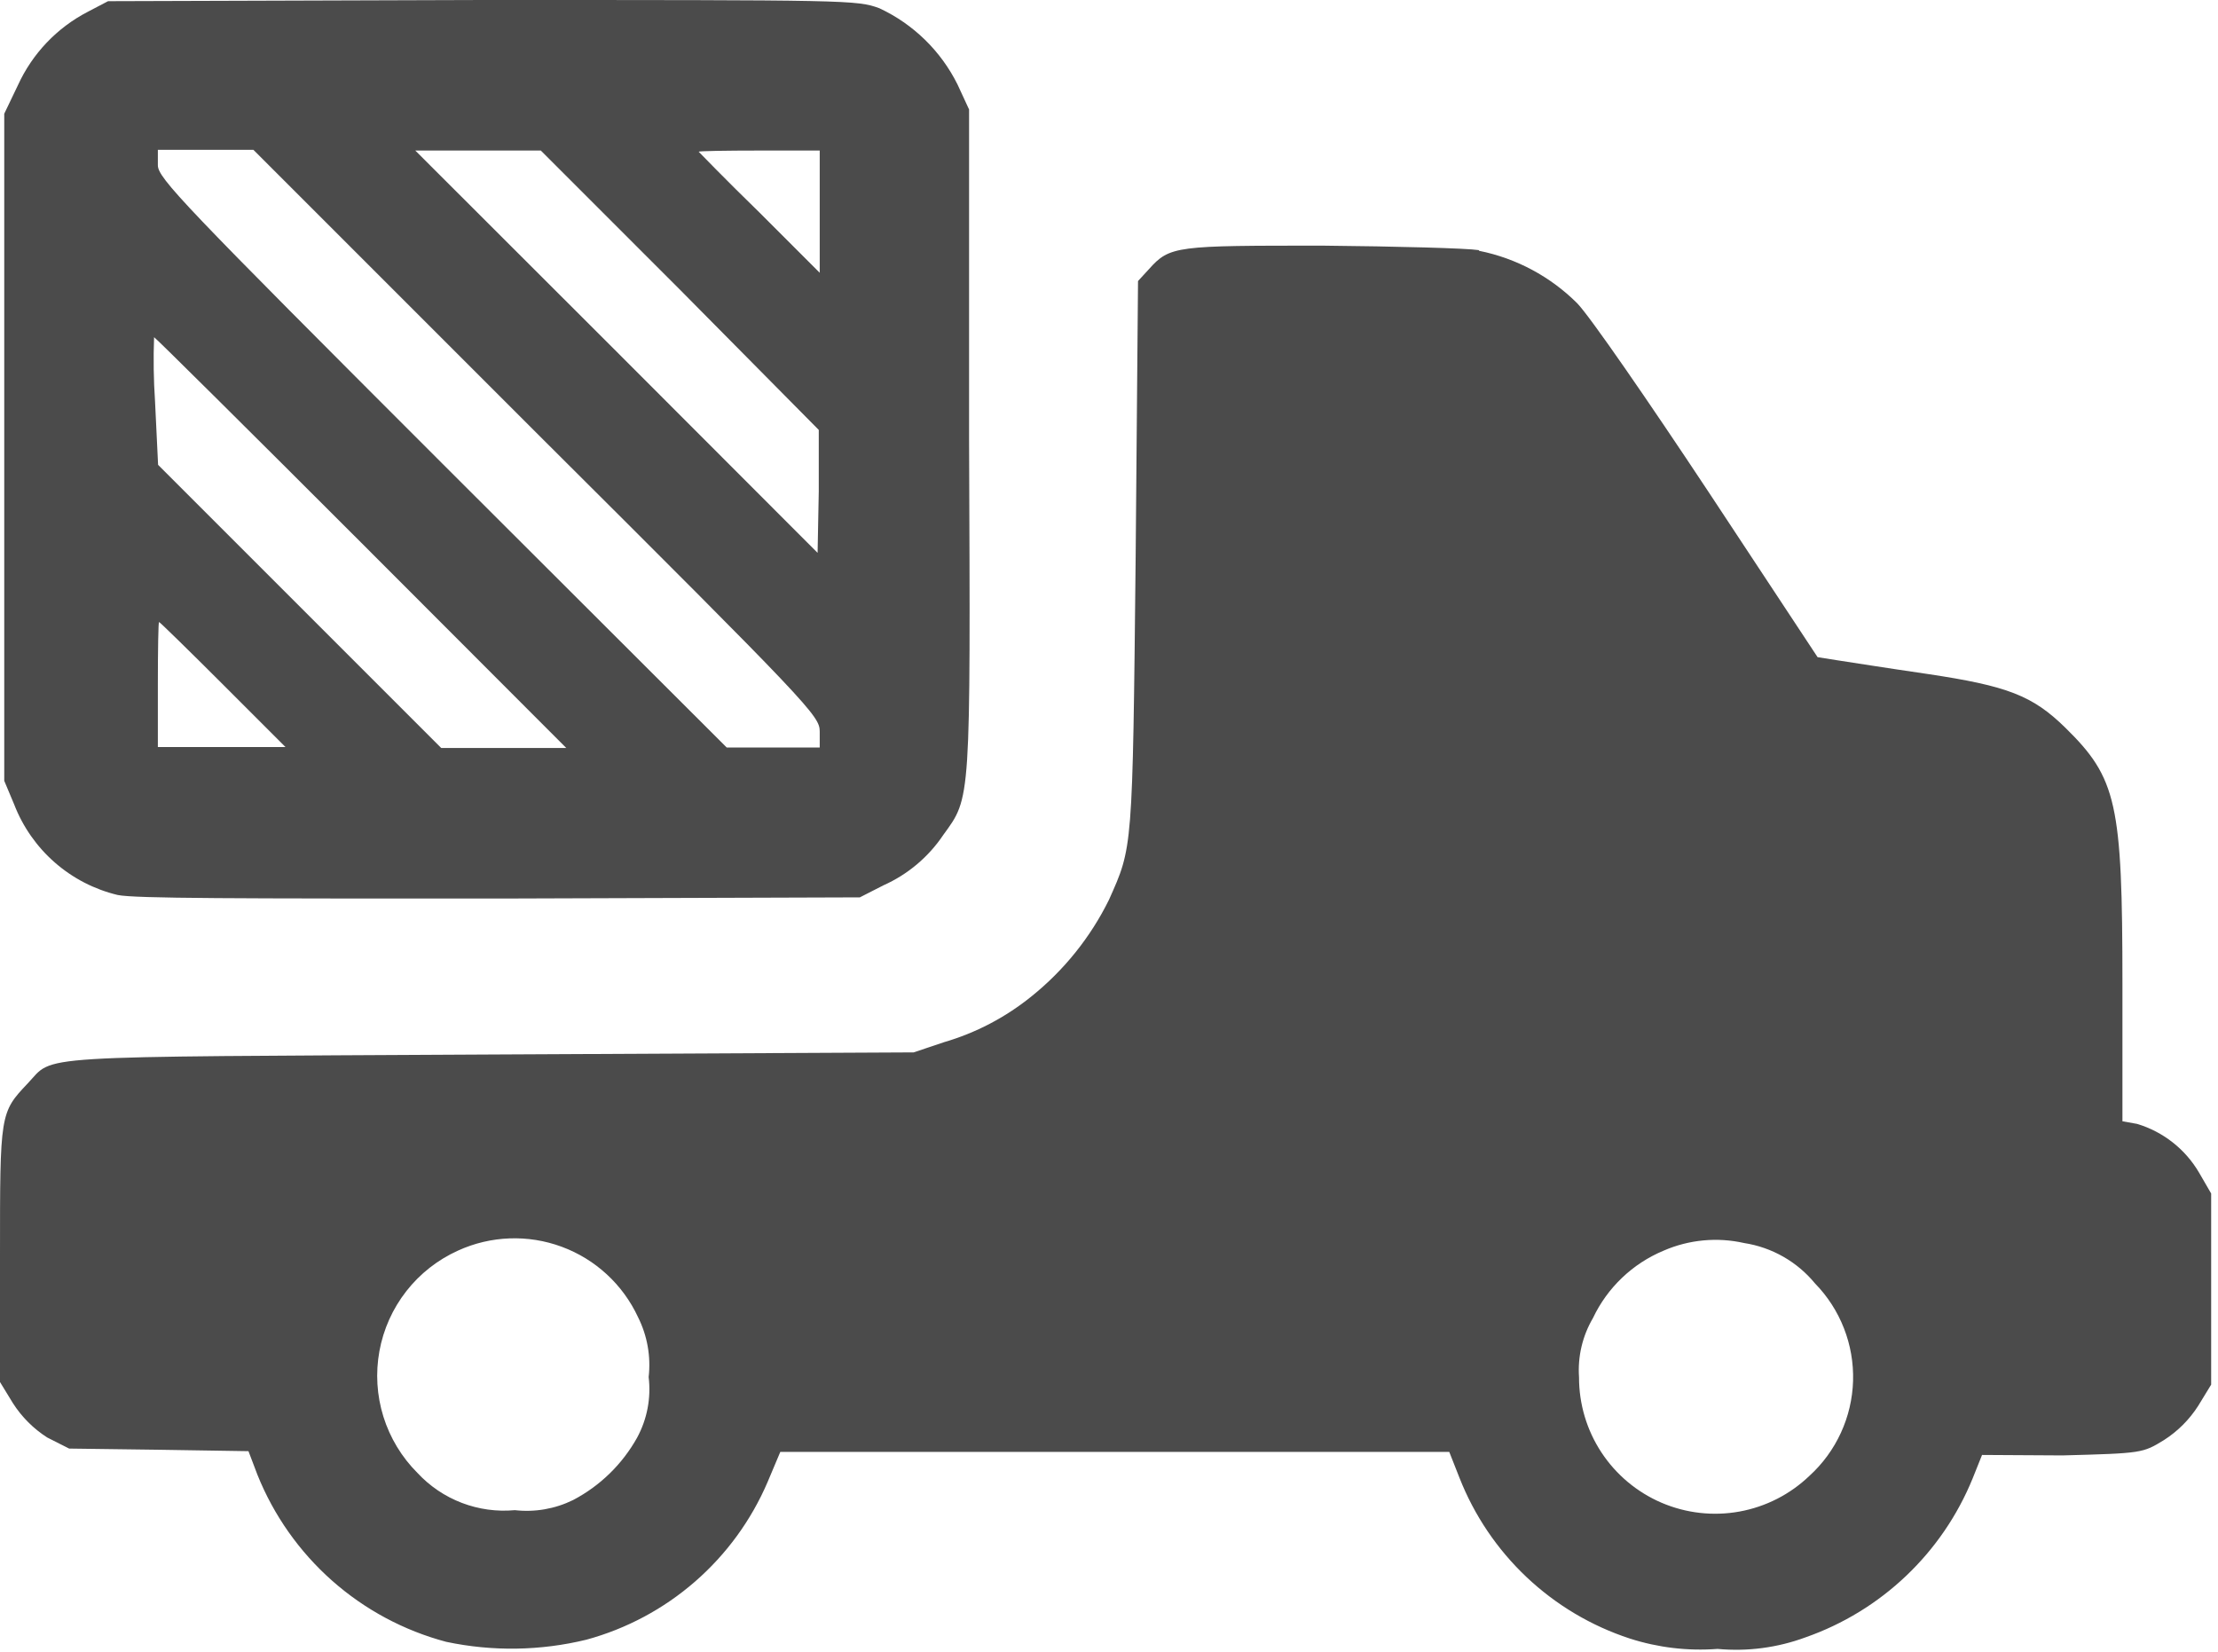
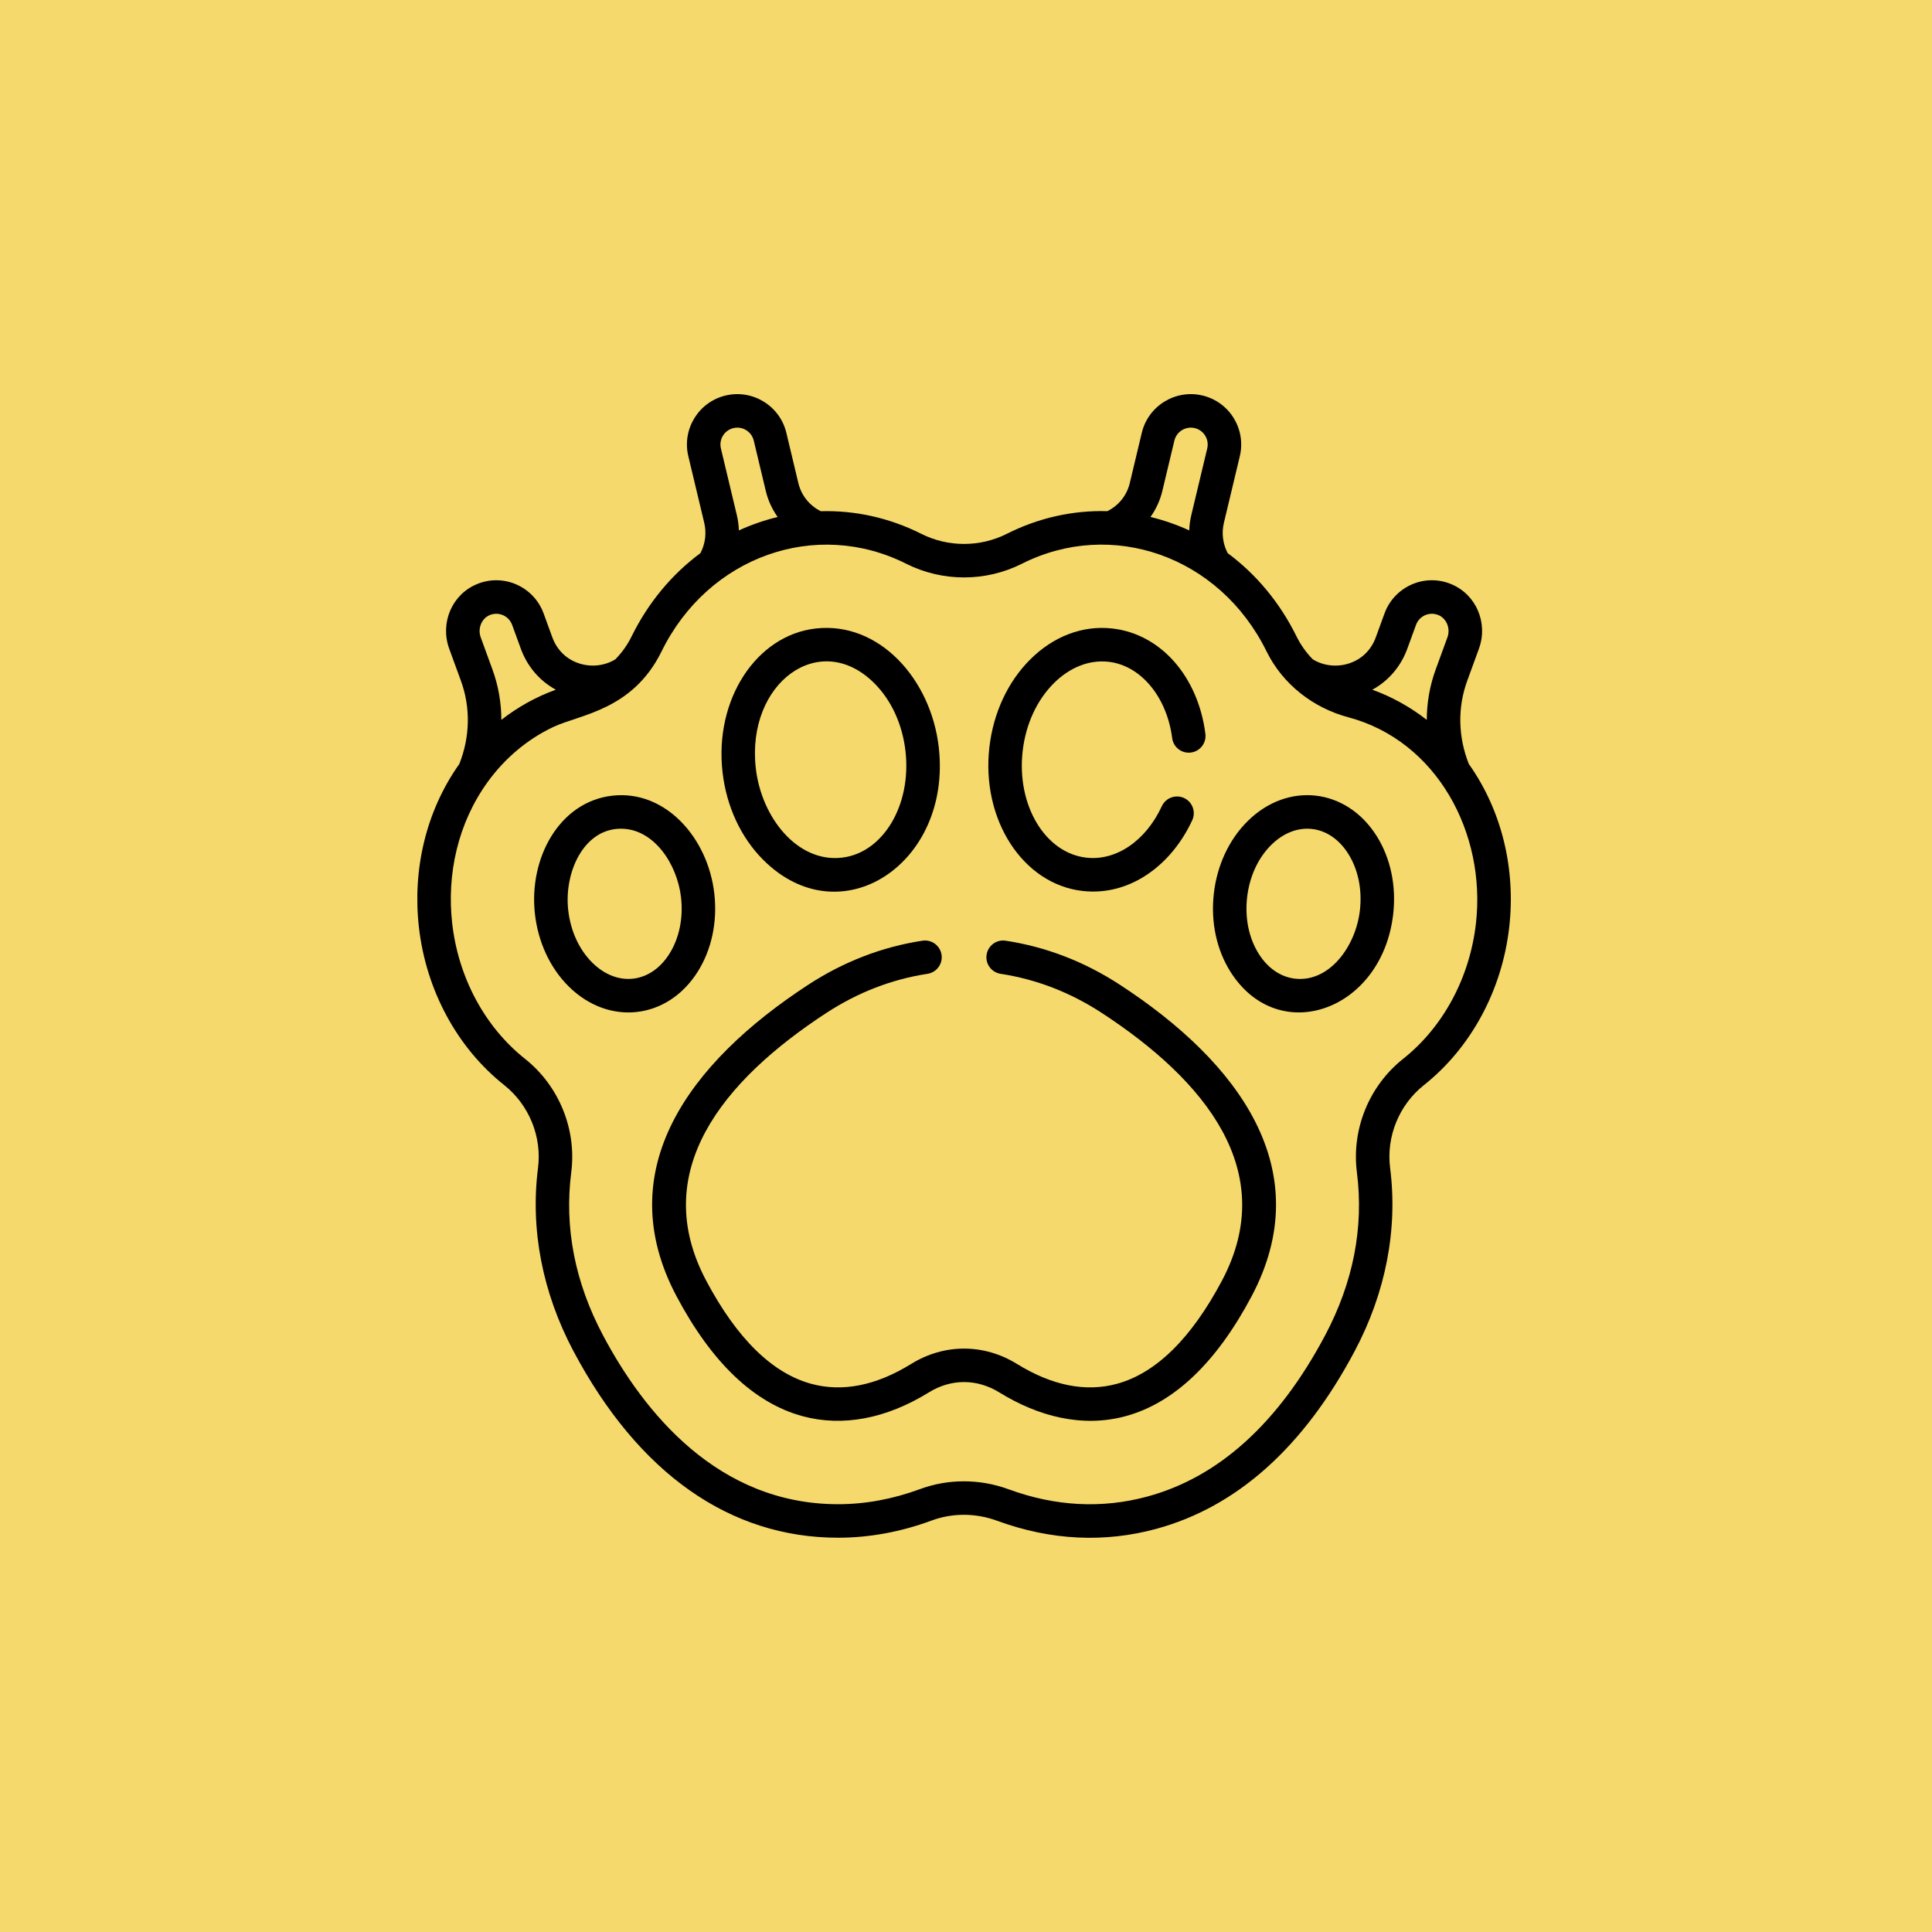
- <svg xmlns="http://www.w3.org/2000/svg" width="94" height="70" viewBox="0 0 94 70" fill="none">
-   <path fill-rule="evenodd" clip-rule="evenodd" d="M37.27 0.35C38.707 1.021 39.874 2.159 40.58 3.58L41.07 4.64V18.64C41.13 34.07 41.15 33.77 39.98 35.38C39.352 36.318 38.471 37.06 37.44 37.52L36.44 38.03L21.22 38.08C10.01 38.08 5.73 38.08 4.99 37.93C4.002 37.694 3.086 37.221 2.321 36.551C1.557 35.883 0.966 35.038 0.6 34.09L0.18 33.09V4.82L0.76 3.61C1.371 2.272 2.413 1.177 3.72 0.5L4.58 0.05L20.44 0C36 0 36.32 0 37.27 0.35ZM29.61 6.43C29.61 6.43 30.77 7.63 32.18 9L34.74 11.56V6.38H32.18C30.77 6.38 29.61 6.4 29.61 6.43ZM26.13 14.9L34.65 23.43L34.7 20.82V18.22L28.84 12.3L22.92 6.38H17.6L26.13 14.9ZM6.69 7C6.69 7.55 7.75 8.65 18.75 19.65L30.8 31.68H34.74V31C34.74 30.34 34.35 29.92 22.74 18.35L10.74 6.35H6.69V7ZM62.69 10.63C64.261 10.946 65.705 11.719 66.84 12.85C67.37 13.39 69.84 16.97 72.41 20.85L77.03 27.85L77.85 27.98C78.31 28.05 80.02 28.32 81.67 28.56C85.09 29.07 86.14 29.48 87.53 30.84C89.71 32.98 89.95 34.03 89.95 41.72V47.52L90.57 47.63C91.677 47.962 92.617 48.702 93.2 49.7L93.71 50.58V58.68L93.16 59.58C92.787 60.163 92.293 60.657 91.71 61.03C90.81 61.58 90.8 61.59 87.41 61.68L84 61.66L83.6 62.66C82.963 64.219 82.003 65.625 80.782 66.785C79.562 67.945 78.109 68.833 76.52 69.39C75.329 69.83 74.054 69.998 72.79 69.88C71.533 69.976 70.27 69.826 69.07 69.44C67.438 68.906 65.945 68.017 64.697 66.838C63.449 65.659 62.477 64.219 61.85 62.62L61.42 61.53H47.25H33.07L32.53 62.81C31.836 64.43 30.784 65.872 29.454 67.029C28.125 68.186 26.551 69.027 24.85 69.49C22.902 69.964 20.872 69.995 18.91 69.58C17.118 69.104 15.461 68.216 14.072 66.986C12.684 65.757 11.601 64.221 10.91 62.5L10.53 61.5L6.73 61.44L2.93 61.39L2 60.92C1.418 60.547 0.923 60.052 0.55 59.47L0 58.57V53.15C0 47.21 0 47.15 1.17 45.92C2.34 44.69 0.93 44.8 20.72 44.69L38.72 44.6L40 44.17C41.353 43.776 42.614 43.116 43.71 42.23C45.093 41.12 46.217 39.721 47 38.13C48 35.88 48 36.13 48.13 23.58L48.23 11.91L48.69 11.41C49.58 10.41 49.85 10.41 56.06 10.41C59.21 10.44 62.18 10.52 62.67 10.6L62.69 10.63ZM6.57 17L6.7 19.7L12.7 25.7L18.7 31.7H24L15.31 23C10.52 18.21 6.57 14.29 6.53 14.29C6.496 15.193 6.51 16.098 6.57 17ZM6.69 29V31.66H12.1L9.44 29C8 27.56 6.77 26.36 6.74 26.36C6.71 26.36 6.69 27.56 6.69 29ZM70.51 53C69.19 53.549 68.121 54.568 67.51 55.86C67.065 56.618 66.859 57.493 66.92 58.37C66.918 59.502 67.248 60.609 67.87 61.554C68.492 62.499 69.378 63.24 70.418 63.686C71.459 64.131 72.607 64.261 73.72 64.059C74.833 63.857 75.863 63.332 76.68 62.55C77.244 62.038 77.699 61.416 78.017 60.724C78.336 60.032 78.511 59.283 78.534 58.521C78.556 57.759 78.425 57.001 78.147 56.291C77.87 55.581 77.453 54.935 76.92 54.39C76.164 53.471 75.096 52.862 73.92 52.68C72.778 52.422 71.584 52.534 70.51 53ZM19.41 53C18.552 53.388 17.8 53.977 17.22 54.719C16.64 55.461 16.249 56.333 16.08 57.259C15.911 58.185 15.969 59.139 16.249 60.038C16.53 60.937 17.024 61.754 17.69 62.42C18.211 62.982 18.855 63.417 19.571 63.691C20.287 63.965 21.056 64.071 21.82 64C22.668 64.096 23.525 63.947 24.29 63.57C25.431 62.972 26.372 62.054 27 60.93C27.426 60.145 27.598 59.247 27.49 58.36C27.59 57.488 27.433 56.605 27.04 55.82C26.398 54.438 25.236 53.365 23.806 52.837C22.377 52.308 20.796 52.367 19.41 53Z" fill="#4B4B4B" />
+ <svg xmlns="http://www.w3.org/2000/svg" width="500" height="500" viewBox="0 0 500 500" fill="none">
+   <rect width="500" height="500" fill="#F6D96C" />
+   <path d="M197.549 222.558C217.575 242.523 246.369 223.486 242.957 193.439C240.939 175.67 227.449 160.799 211.114 162.655C195.683 164.408 184.859 181.069 186.986 199.796C187.995 208.69 191.748 216.773 197.549 222.558ZM226.271 176.817C230.686 181.219 233.552 187.47 234.341 194.418C235.928 208.394 228.53 220.751 217.849 221.964C206.332 223.267 197.047 211.548 195.601 198.817C193.098 176.776 212.141 162.731 226.271 176.817Z" fill="black" />
+   <path d="M180.594 251.437C184.177 245.73 185.694 238.568 184.866 231.27C183.214 216.728 172.114 204.372 158.475 205.922C144.738 207.482 136.802 222.12 138.44 236.543C139.269 243.841 142.354 250.48 147.125 255.238C157.487 265.57 172.744 263.938 180.594 251.437ZM173.251 246.826C170.903 250.565 167.566 252.855 163.852 253.277C160.141 253.694 156.374 252.214 153.247 249.098C149.862 245.723 147.663 240.917 147.055 235.565C145.943 225.774 151.058 214.468 160.696 214.468C169.236 214.468 175.27 223.623 176.25 232.25C176.858 237.601 175.793 242.778 173.251 246.826Z" fill="black" />
+   <path d="M322.821 212.577C318.048 217.334 314.964 223.973 314.136 231.271C313.307 238.569 314.823 245.73 318.407 251.437C330.782 271.144 357.707 261.676 360.562 236.544C361.391 229.246 359.874 222.084 356.29 216.377C348.501 203.973 333.274 202.154 322.821 212.577ZM351.945 235.565C350.877 244.969 344.016 254.277 335.147 253.277C331.434 252.855 328.097 250.564 325.749 246.826C323.208 242.777 322.142 237.601 322.75 232.249C323.358 226.897 325.557 222.092 328.942 218.717C335.377 212.302 344.07 213.224 348.946 220.988C351.488 225.036 352.553 230.213 351.945 235.565Z" fill="black" />
+   <path d="M380.131 197.718C377.347 190.725 377.189 183.108 379.706 176.215L382.735 167.918C385.176 161.235 382.051 153.888 375.623 151.192C368.602 148.25 360.818 151.896 358.319 158.741L356.054 164.945C354.854 168.23 352.403 170.623 349.152 171.686C345.984 172.721 342.506 172.326 339.758 170.644C338.057 168.905 336.629 166.92 335.553 164.732C331.246 155.981 325.137 148.642 317.73 143.156C316.475 140.79 316.105 137.988 316.737 135.34L320.862 118.072C322.533 111.081 318.237 104.036 311.205 102.357C304.208 100.691 297.163 105.023 295.493 112.012L292.384 125.027C291.624 128.21 289.531 130.813 286.59 132.29C277.682 132.035 268.78 134.005 260.562 138.152C253.638 141.646 245.357 141.644 238.414 138.148C230.202 134.015 221.314 132.051 212.419 132.302C209.473 130.821 207.377 128.212 206.615 125.023L203.507 112.011C201.837 105.022 194.785 100.692 187.792 102.357C180.785 104.031 176.462 111.06 178.138 118.072L182.261 135.333C182.893 137.982 182.522 140.788 181.264 143.155C173.853 148.642 167.742 155.985 163.439 164.742C162.366 166.924 160.944 168.904 159.249 170.638C156.502 172.323 153.022 172.719 149.852 171.683C146.598 170.621 144.144 168.227 142.944 164.941L140.681 158.74C138.178 151.887 130.387 148.253 123.375 151.193C116.948 153.889 113.824 161.235 116.264 167.919L119.292 176.21V176.21C121.809 183.105 121.652 190.722 118.871 197.717C110.118 210.058 106.745 225.275 108.412 239.953C110.264 256.261 118.307 271.155 130.478 280.816C136.92 285.929 140.275 294.156 139.237 302.287C137.209 318.156 140.379 334.538 148.405 349.661C165.173 381.258 188.86 397.96 216.905 397.96C224.975 397.96 233.122 396.461 241.119 393.507C246.504 391.518 252.513 391.539 258.038 393.566C272.202 398.763 286.053 399.244 299.207 395.674C320.112 390.005 337.402 374.524 350.594 349.661C358.62 334.538 361.79 318.156 359.763 302.288C358.724 294.154 362.075 285.93 368.509 280.826C380.687 271.166 388.734 256.269 390.587 239.954C392.282 225.038 388.754 209.874 380.131 197.718ZM364.199 167.919L366.465 161.716C367.319 159.379 369.948 158.215 372.271 159.189C374.385 160.076 375.426 162.658 374.592 164.945L371.562 173.241C370.024 177.452 369.255 181.866 369.25 186.3C364.848 182.866 360.02 180.247 355.159 178.499C359.312 176.231 362.521 172.514 364.199 167.919ZM300.818 127.042L303.927 114.027C304.487 111.685 306.851 110.234 309.194 110.791C311.542 111.352 312.991 113.708 312.429 116.058L308.304 133.326C307.994 134.625 307.819 135.947 307.775 137.269C304.521 135.778 301.111 134.6 297.75 133.79C299.18 131.775 300.233 129.49 300.818 127.042ZM189.803 110.793C192.168 110.231 194.517 111.702 195.073 114.027L198.181 127.039C198.767 129.491 199.822 131.78 201.254 133.799C198.049 134.565 194.557 135.745 191.223 137.272C191.18 135.948 191.005 134.623 190.694 133.32L186.57 116.059C186.009 113.709 187.459 111.352 189.803 110.793ZM126.729 159.189C129.066 158.209 131.688 159.394 132.536 161.716L134.8 167.916C136.478 172.511 139.688 176.228 143.843 178.496C138.669 180.359 133.9 183.06 129.751 186.298C129.745 181.863 128.976 177.448 127.437 173.235L124.41 164.945C123.574 162.658 124.615 160.075 126.729 159.189ZM381.972 238.976C380.378 253.017 373.507 265.795 363.121 274.033C354.323 281.012 349.742 292.259 351.163 303.386C352.987 317.669 350.219 331.87 342.936 345.596C330.912 368.255 315.436 382.289 296.937 387.305C285.191 390.491 273.108 389.859 261.026 385.425C257.273 384.048 253.349 383.36 249.443 383.36C245.588 383.36 241.75 384.031 238.115 385.373C231.083 387.971 223.947 389.288 216.907 389.288C185.785 389.288 166.643 365.527 156.065 345.596C148.781 331.87 146.013 317.669 147.839 303.386C149.259 292.263 144.673 281.012 135.87 274.024C125.489 265.785 118.622 253.011 117.028 238.975C115.587 226.29 118.476 213.065 126.201 202.382C126.205 202.376 126.21 202.372 126.214 202.365C130.71 196.154 136.58 191.264 143.169 188.154C143.207 188.136 143.245 188.119 143.284 188.101C150.128 184.897 163.729 183.809 171.221 168.567C183.317 143.951 211.214 134.165 234.515 145.894C243.903 150.62 255.102 150.621 264.469 145.894C287.608 134.215 315.586 143.795 327.774 168.561C331.997 177.144 339.888 183.22 348.981 185.642C371.813 191.738 384.634 215.547 381.972 238.976Z" fill="black" />
+   <path d="M289.824 254.852C280.667 248.88 270.723 245.044 260.269 243.452C257.896 243.087 255.69 244.717 255.33 247.084C254.97 249.452 256.596 251.663 258.963 252.023C268.185 253.429 276.974 256.823 285.088 262.114C311.94 279.625 331.218 303.206 316.242 331.43C308.291 346.411 299.136 355.397 289.028 358.138C280.962 360.324 272.275 358.595 263.21 352.996C254.624 347.693 244.378 347.688 235.803 352.988C226.734 358.592 218.045 360.326 209.976 358.138C199.867 355.399 190.71 346.412 182.759 331.429C167.811 303.262 186.966 279.685 213.913 262.114C222.026 256.823 230.816 253.428 240.037 252.023C242.404 251.663 244.031 249.451 243.67 247.084C243.309 244.717 241.095 243.09 238.731 243.451C228.277 245.044 218.334 248.879 209.176 254.851C178.241 275.025 157.782 302.861 175.1 335.494C184.22 352.68 195.192 363.115 207.708 366.507C218.036 369.309 229.327 367.183 240.36 360.364C246.166 356.776 252.835 356.778 258.654 360.373C268.605 366.518 280.013 369.568 291.298 366.506C303.812 363.112 314.782 352.678 323.901 335.494C341.215 302.868 320.769 275.031 289.824 254.852Z" fill="black" />
+   <path d="M280.172 230.58C292.429 231.967 303.194 223.862 308.549 212.281C309.553 210.107 308.607 207.531 306.433 206.526C304.261 205.523 301.683 206.469 300.679 208.642C296.531 217.611 288.861 222.837 281.151 221.964C270.47 220.751 263.073 208.394 264.66 194.419C265.449 187.47 268.315 181.22 272.73 176.818C276.885 172.675 281.918 170.702 286.909 171.272C295.219 172.215 301.981 180.331 303.354 191.009C303.659 193.384 305.826 195.066 308.206 194.756C310.581 194.452 312.259 192.279 311.953 189.903C310.041 175.023 300.37 164.073 287.887 162.656C280.224 161.786 272.668 164.634 266.608 170.677C260.806 176.462 257.055 184.545 256.045 193.439C253.917 212.167 264.742 228.827 280.172 230.58Z" fill="black" />
</svg>
